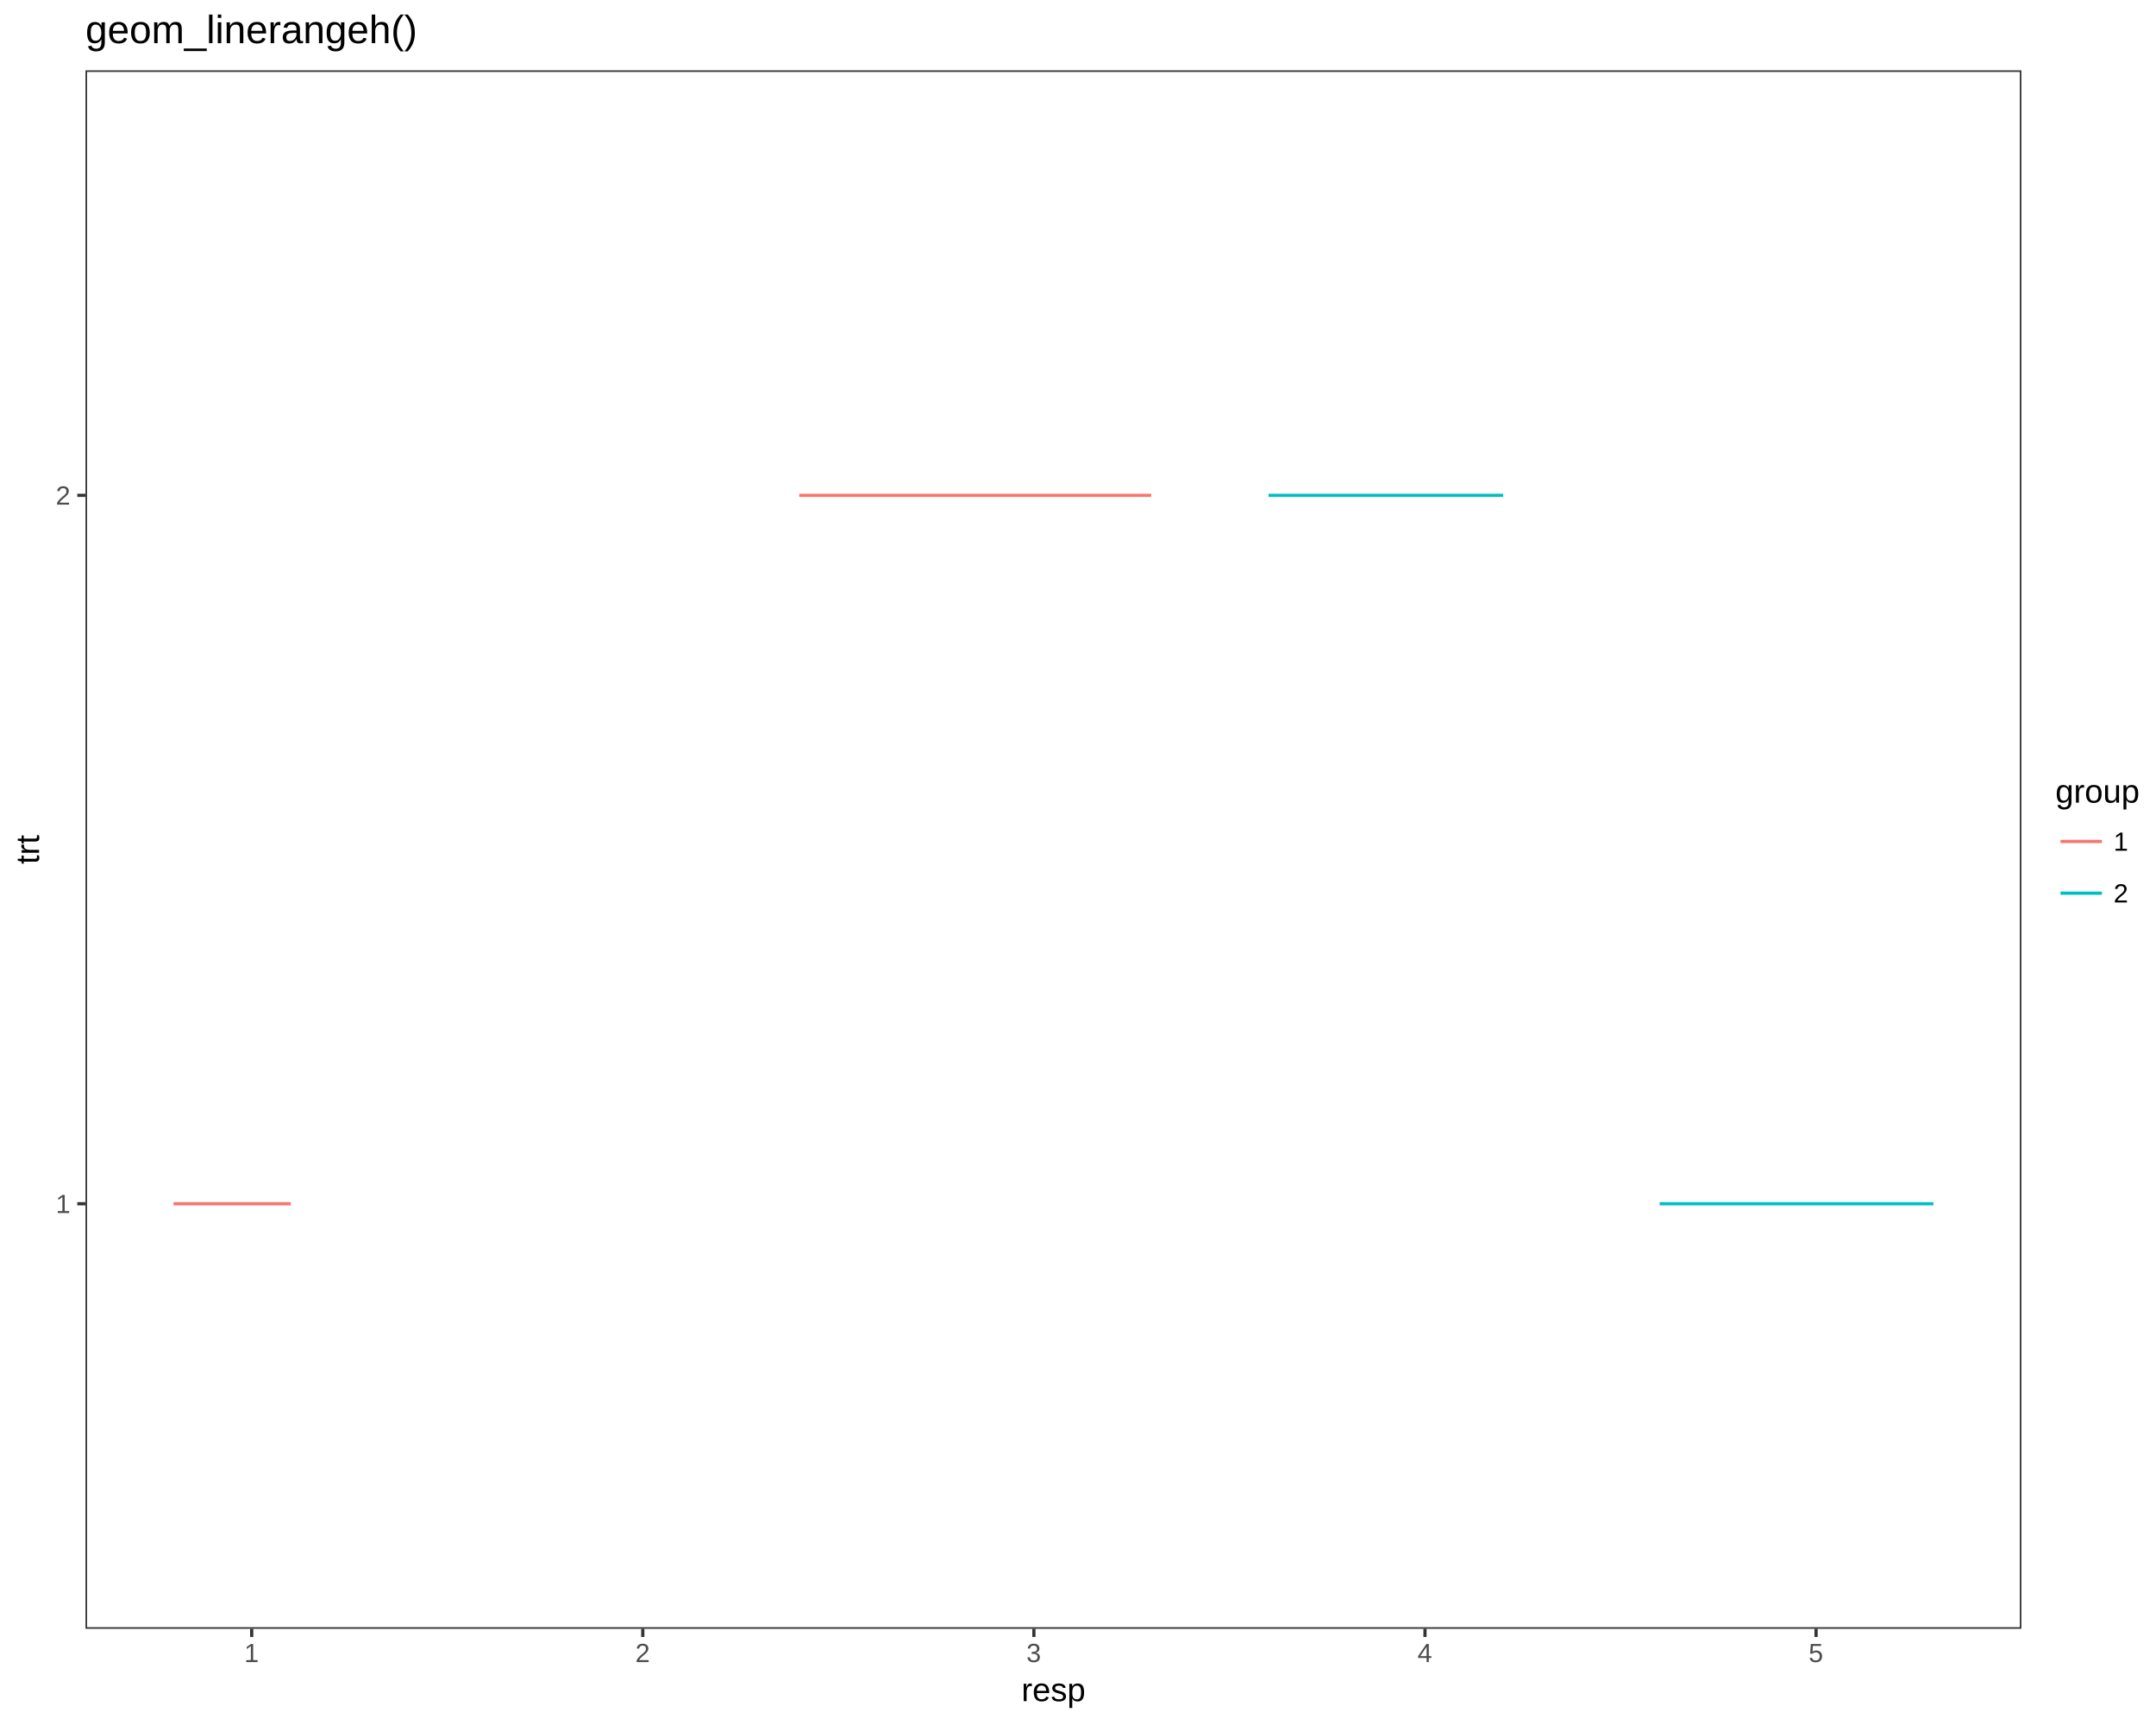
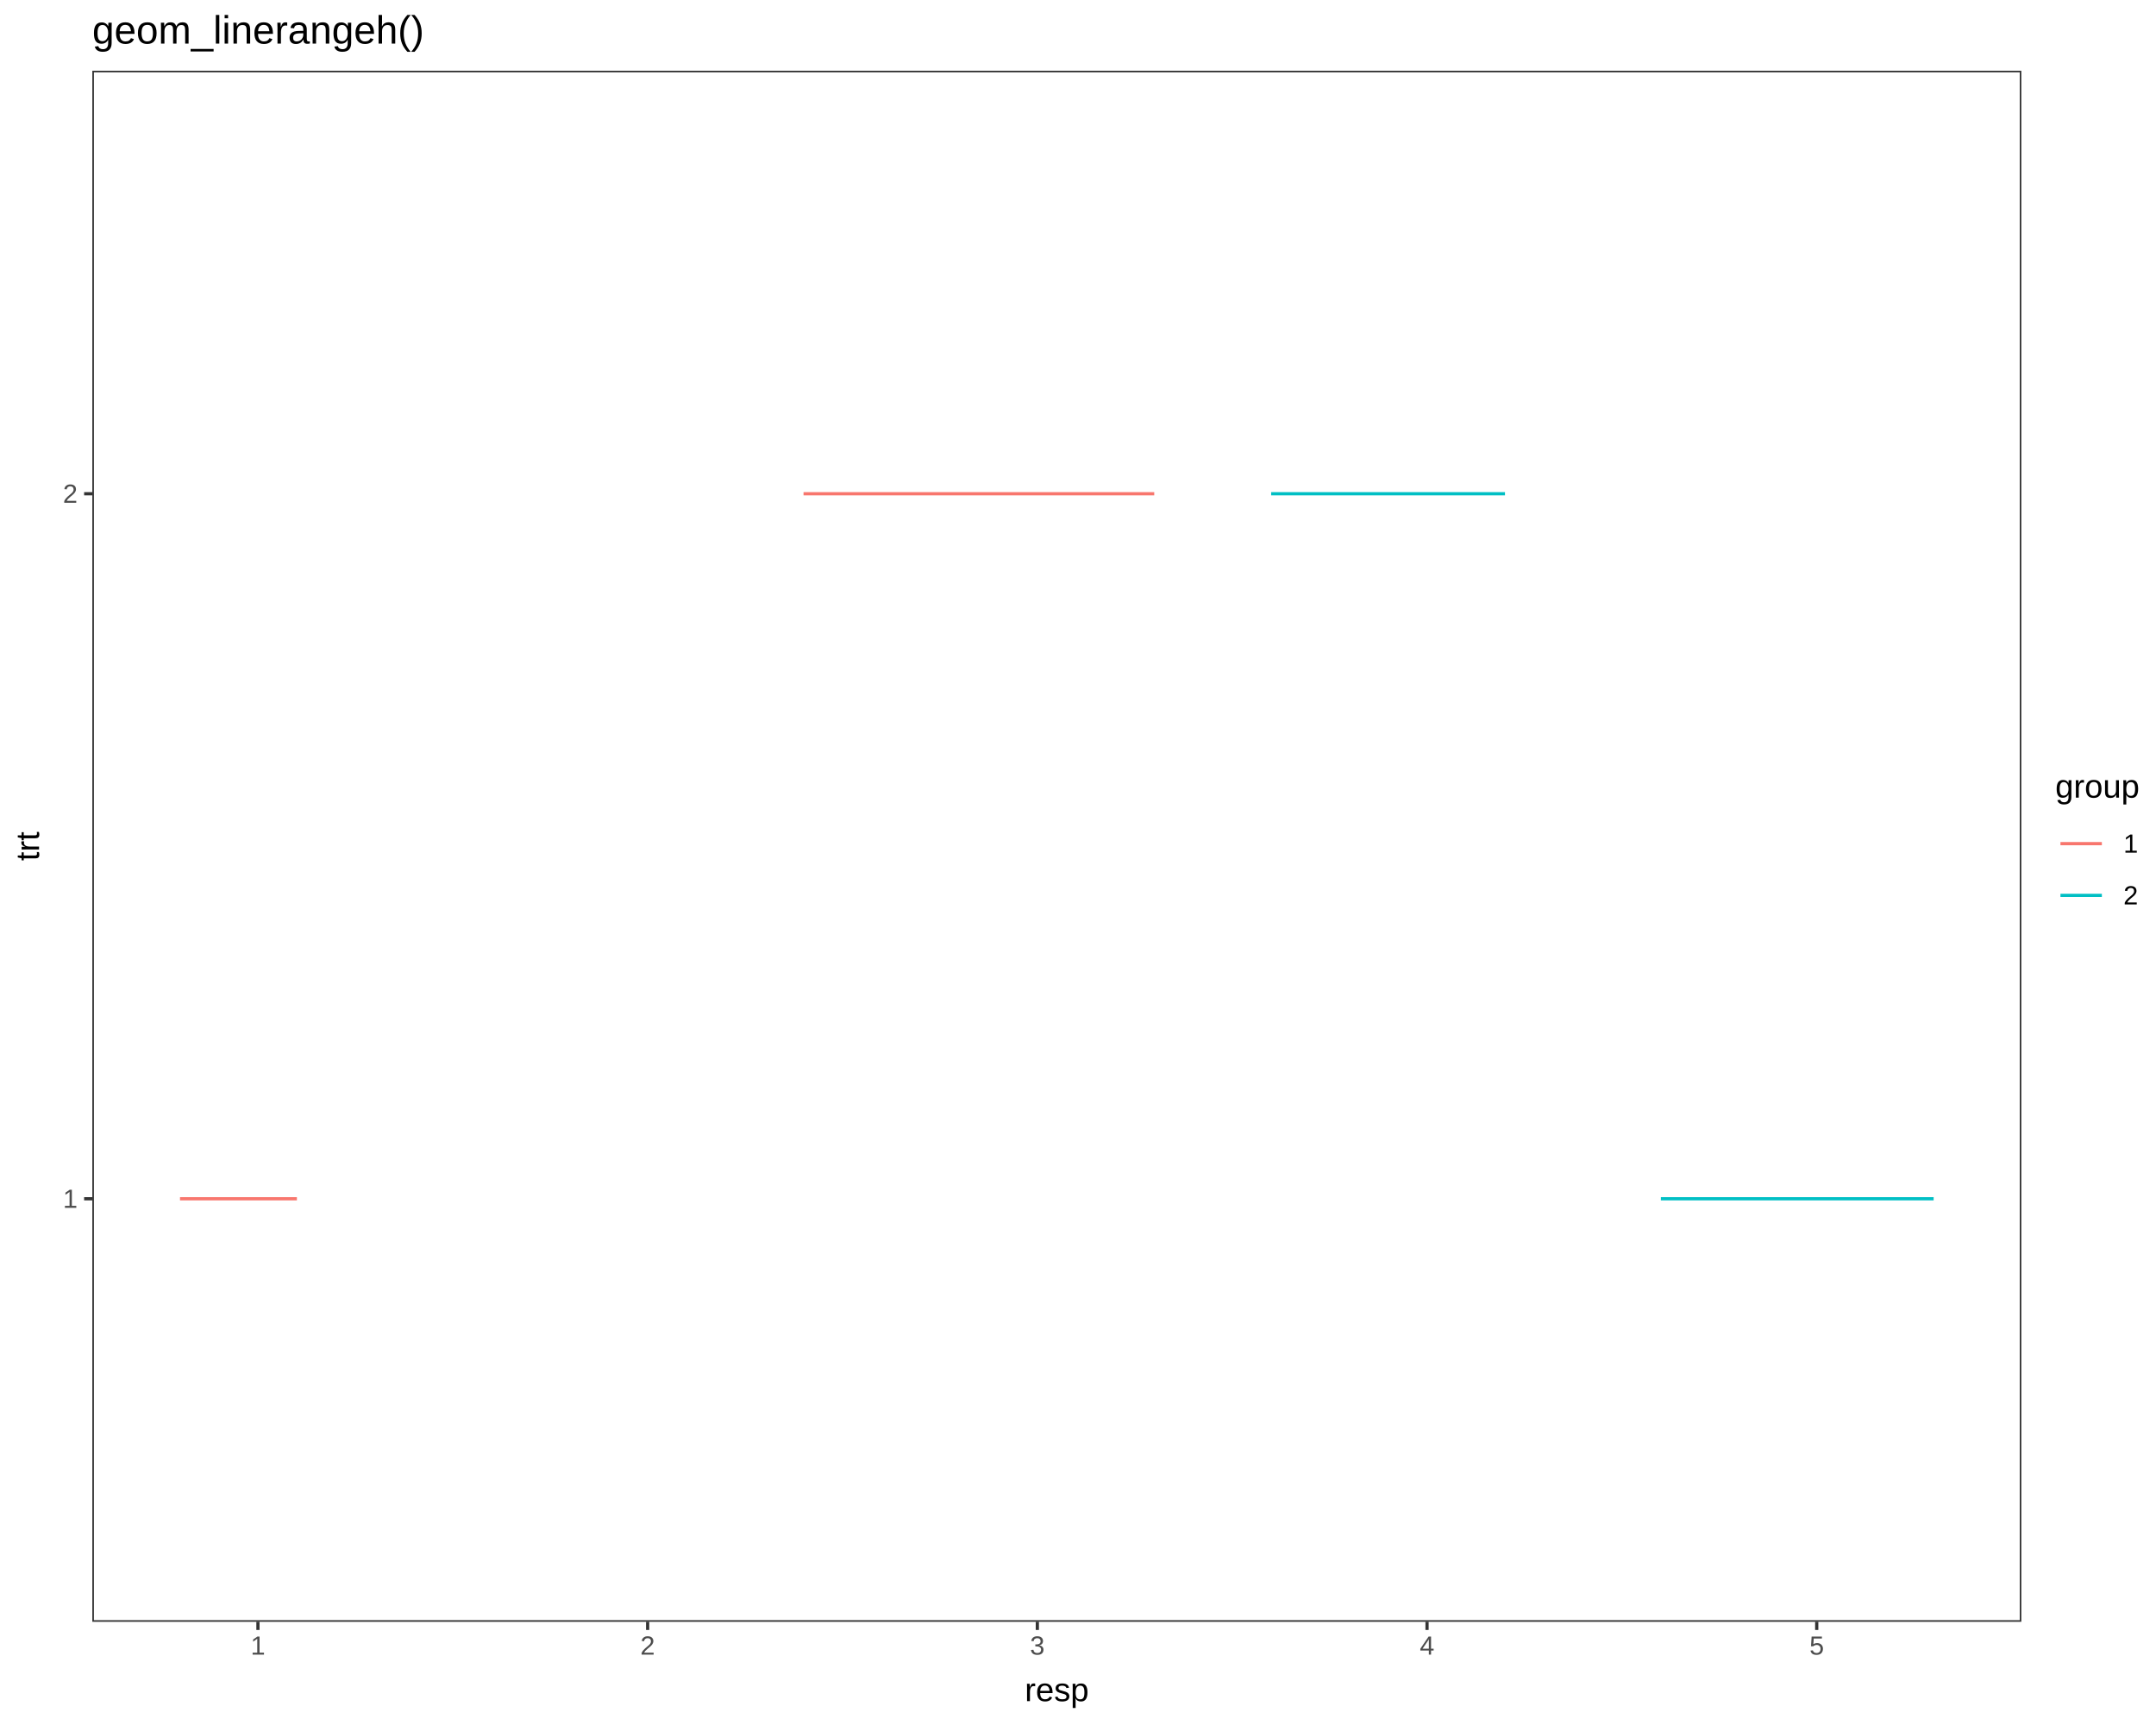
<svg xmlns="http://www.w3.org/2000/svg" viewBox="0 0 720.00 576.00">
  <defs>
    <style type="text/css">
-     line, polyline, path, rect, circle {
+     line, polyline, polygon, path, rect, circle {
      fill: none;
      stroke: #000000;
      stroke-linecap: round;
      stroke-linejoin: round;
      stroke-miterlimit: 10.00;
    }
  </style>
  </defs>
  <rect width="100%" height="100%" style="stroke: none; fill: #FFFFFF;" />
  <rect x="0.00" y="0.00" width="720.00" height="576.00" style="stroke-width: 1.07; stroke: #FFFFFF; fill: #FFFFFF;" />
  <defs>
-     <clipPath id="cpMjguNTUyfDY3NS4wNDh8NTQzLjg3NXwyMy40NzY3">
-       <rect x="28.55" y="23.48" width="646.50" height="520.40" />
+     <clipPath id="cpMzAuODN8Njc1LjAzfDU0MS41M3wyMy42Mg==">
+       <rect x="30.83" y="23.62" width="644.20" height="517.91" />
    </clipPath>
  </defs>
-   <rect x="28.55" y="23.48" width="646.50" height="520.40" style="stroke-width: 1.07; stroke: none; fill: #FFFFFF;" clip-path="url(#cpMjguNTUyfDY3NS4wNDh8NTQzLjg3NXwyMy40NzY3)" />
-   <line x1="57.94" y1="401.95" x2="97.12" y2="401.95" style="stroke-width: 1.07; stroke: #F8766D; stroke-linecap: butt;" clip-path="url(#cpMjguNTUyfDY3NS4wNDh8NTQzLjg3NXwyMy40NzY3)" />
-   <line x1="554.24" y1="401.95" x2="645.66" y2="401.95" style="stroke-width: 1.07; stroke: #00BFC4; stroke-linecap: butt;" clip-path="url(#cpMjguNTUyfDY3NS4wNDh8NTQzLjg3NXwyMy40NzY3)" />
-   <line x1="266.91" y1="165.40" x2="384.45" y2="165.40" style="stroke-width: 1.07; stroke: #F8766D; stroke-linecap: butt;" clip-path="url(#cpMjguNTUyfDY3NS4wNDh8NTQzLjg3NXwyMy40NzY3)" />
-   <line x1="423.63" y1="165.40" x2="502.00" y2="165.40" style="stroke-width: 1.07; stroke: #00BFC4; stroke-linecap: butt;" clip-path="url(#cpMjguNTUyfDY3NS4wNDh8NTQzLjg3NXwyMy40NzY3)" />
-   <rect x="28.55" y="23.48" width="646.50" height="520.40" style="stroke-width: 1.07; stroke: #333333;" clip-path="url(#cpMjguNTUyfDY3NS4wNDh8NTQzLjg3NXwyMy40NzY3)" />
+   <rect x="30.83" y="23.62" width="644.20" height="517.91" style="stroke-width: 1.07; stroke: none; fill: #FFFFFF;" clip-path="url(#cpMzAuODN8Njc1LjAzfDU0MS41M3wyMy42Mg==)" />
+   <line x1="60.11" y1="400.28" x2="99.15" y2="400.28" style="stroke-width: 1.07; stroke: #F8766D; stroke-linecap: butt;" clip-path="url(#cpMzAuODN8Njc1LjAzfDU0MS41M3wyMy42Mg==)" />
+   <line x1="554.65" y1="400.28" x2="645.74" y2="400.28" style="stroke-width: 1.07; stroke: #00BFC4; stroke-linecap: butt;" clip-path="url(#cpMzAuODN8Njc1LjAzfDU0MS41M3wyMy42Mg==)" />
+   <line x1="268.34" y1="164.87" x2="385.46" y2="164.87" style="stroke-width: 1.07; stroke: #F8766D; stroke-linecap: butt;" clip-path="url(#cpMzAuODN8Njc1LjAzfDU0MS41M3wyMy42Mg==)" />
+   <line x1="424.50" y1="164.87" x2="502.59" y2="164.87" style="stroke-width: 1.07; stroke: #00BFC4; stroke-linecap: butt;" clip-path="url(#cpMzAuODN8Njc1LjAzfDU0MS41M3wyMy42Mg==)" />
+   <rect x="30.83" y="23.62" width="644.20" height="517.91" style="stroke-width: 1.07; stroke: #333333;" clip-path="url(#cpMzAuODN8Njc1LjAzfDU0MS41M3wyMy42Mg==)" />
  <defs>
-     <clipPath id="cpMHw3MjB8NTc2fDA=">
+     <clipPath id="cpMC4wMHw3MjAuMDB8NTc2LjAwfDAuMDA=">
      <rect x="0.00" y="0.00" width="720.00" height="576.00" />
    </clipPath>
  </defs>
-   <g clip-path="url(#cpMHw3MjB8NTc2fDA=)">
-     <text x="18.62" y="405.04" style="font-size: 8.80px; fill: #4D4D4D; font-family: Liberation Sans;" textLength="5.01px" lengthAdjust="spacingAndGlyphs">1</text>
+   <g clip-path="url(#cpMC4wMHw3MjAuMDB8NTc2LjAwfDAuMDA=)">
+     <text x="21.01" y="403.31" style="font-size: 8.80px; fill: #4D4D4D; font-family: Liberation Sans;" textLength="4.89px" lengthAdjust="spacingAndGlyphs">1</text>
  </g>
-   <g clip-path="url(#cpMHw3MjB8NTc2fDA=)">
-     <text x="18.62" y="168.50" style="font-size: 8.80px; fill: #4D4D4D; font-family: Liberation Sans;" textLength="5.01px" lengthAdjust="spacingAndGlyphs">2</text>
+   <g clip-path="url(#cpMC4wMHw3MjAuMDB8NTc2LjAwfDAuMDA=)">
+     <text x="21.01" y="167.89" style="font-size: 8.80px; fill: #4D4D4D; font-family: Liberation Sans;" textLength="4.89px" lengthAdjust="spacingAndGlyphs">2</text>
  </g>
-   <polyline points="25.81,401.95 28.55,401.95 " style="stroke-width: 1.07; stroke: #333333; stroke-linecap: butt;" clip-path="url(#cpMHw3MjB8NTc2fDA=)" />
-   <polyline points="25.81,165.40 28.55,165.40 " style="stroke-width: 1.07; stroke: #333333; stroke-linecap: butt;" clip-path="url(#cpMHw3MjB8NTc2fDA=)" />
-   <polyline points="84.06,546.61 84.06,543.88 " style="stroke-width: 1.07; stroke: #333333; stroke-linecap: butt;" clip-path="url(#cpMHw3MjB8NTc2fDA=)" />
-   <polyline points="214.66,546.61 214.66,543.88 " style="stroke-width: 1.07; stroke: #333333; stroke-linecap: butt;" clip-path="url(#cpMHw3MjB8NTc2fDA=)" />
-   <polyline points="345.27,546.61 345.27,543.88 " style="stroke-width: 1.07; stroke: #333333; stroke-linecap: butt;" clip-path="url(#cpMHw3MjB8NTc2fDA=)" />
-   <polyline points="475.88,546.61 475.88,543.88 " style="stroke-width: 1.07; stroke: #333333; stroke-linecap: butt;" clip-path="url(#cpMHw3MjB8NTc2fDA=)" />
-   <polyline points="606.48,546.61 606.48,543.88 " style="stroke-width: 1.07; stroke: #333333; stroke-linecap: butt;" clip-path="url(#cpMHw3MjB8NTc2fDA=)" />
-   <g clip-path="url(#cpMHw3MjB8NTc2fDA=)">
-     <text x="81.56" y="554.99" style="font-size: 8.80px; fill: #4D4D4D; font-family: Liberation Sans;" textLength="5.01px" lengthAdjust="spacingAndGlyphs">1</text>
+   <polyline points="28.09,400.28 30.83,400.28 " style="stroke-width: 1.07; stroke: #333333; stroke-linecap: butt;" clip-path="url(#cpMC4wMHw3MjAuMDB8NTc2LjAwfDAuMDA=)" />
+   <polyline points="28.09,164.87 30.83,164.87 " style="stroke-width: 1.07; stroke: #333333; stroke-linecap: butt;" clip-path="url(#cpMC4wMHw3MjAuMDB8NTc2LjAwfDAuMDA=)" />
+   <polyline points="86.14,544.27 86.14,541.53 " style="stroke-width: 1.07; stroke: #333333; stroke-linecap: butt;" clip-path="url(#cpMC4wMHw3MjAuMDB8NTc2LjAwfDAuMDA=)" />
+   <polyline points="216.28,544.27 216.28,541.53 " style="stroke-width: 1.07; stroke: #333333; stroke-linecap: butt;" clip-path="url(#cpMC4wMHw3MjAuMDB8NTc2LjAwfDAuMDA=)" />
+   <polyline points="346.42,544.27 346.42,541.53 " style="stroke-width: 1.07; stroke: #333333; stroke-linecap: butt;" clip-path="url(#cpMC4wMHw3MjAuMDB8NTc2LjAwfDAuMDA=)" />
+   <polyline points="476.56,544.27 476.56,541.53 " style="stroke-width: 1.07; stroke: #333333; stroke-linecap: butt;" clip-path="url(#cpMC4wMHw3MjAuMDB8NTc2LjAwfDAuMDA=)" />
+   <polyline points="606.70,544.27 606.70,541.53 " style="stroke-width: 1.07; stroke: #333333; stroke-linecap: butt;" clip-path="url(#cpMC4wMHw3MjAuMDB8NTc2LjAwfDAuMDA=)" />
+   <g clip-path="url(#cpMC4wMHw3MjAuMDB8NTc2LjAwfDAuMDA=)">
+     <text x="83.69" y="552.51" style="font-size: 8.80px; fill: #4D4D4D; font-family: Liberation Sans;" textLength="4.89px" lengthAdjust="spacingAndGlyphs">1</text>
  </g>
-   <g clip-path="url(#cpMHw3MjB8NTc2fDA=)">
-     <text x="212.16" y="554.99" style="font-size: 8.80px; fill: #4D4D4D; font-family: Liberation Sans;" textLength="5.01px" lengthAdjust="spacingAndGlyphs">2</text>
+   <g clip-path="url(#cpMC4wMHw3MjAuMDB8NTc2LjAwfDAuMDA=)">
+     <text x="213.83" y="552.51" style="font-size: 8.80px; fill: #4D4D4D; font-family: Liberation Sans;" textLength="4.89px" lengthAdjust="spacingAndGlyphs">2</text>
  </g>
-   <g clip-path="url(#cpMHw3MjB8NTc2fDA=)">
-     <text x="342.77" y="554.99" style="font-size: 8.80px; fill: #4D4D4D; font-family: Liberation Sans;" textLength="5.01px" lengthAdjust="spacingAndGlyphs">3</text>
+   <g clip-path="url(#cpMC4wMHw3MjAuMDB8NTc2LjAwfDAuMDA=)">
+     <text x="343.97" y="552.51" style="font-size: 8.80px; fill: #4D4D4D; font-family: Liberation Sans;" textLength="4.89px" lengthAdjust="spacingAndGlyphs">3</text>
  </g>
-   <g clip-path="url(#cpMHw3MjB8NTc2fDA=)">
-     <text x="473.37" y="554.99" style="font-size: 8.80px; fill: #4D4D4D; font-family: Liberation Sans;" textLength="5.01px" lengthAdjust="spacingAndGlyphs">4</text>
+   <g clip-path="url(#cpMC4wMHw3MjAuMDB8NTc2LjAwfDAuMDA=)">
+     <text x="474.12" y="552.51" style="font-size: 8.80px; fill: #4D4D4D; font-family: Liberation Sans;" textLength="4.89px" lengthAdjust="spacingAndGlyphs">4</text>
  </g>
-   <g clip-path="url(#cpMHw3MjB8NTc2fDA=)">
-     <text x="603.98" y="554.99" style="font-size: 8.80px; fill: #4D4D4D; font-family: Liberation Sans;" textLength="5.01px" lengthAdjust="spacingAndGlyphs">5</text>
+   <g clip-path="url(#cpMC4wMHw3MjAuMDB8NTc2LjAwfDAuMDA=)">
+     <text x="604.26" y="552.51" style="font-size: 8.80px; fill: #4D4D4D; font-family: Liberation Sans;" textLength="4.89px" lengthAdjust="spacingAndGlyphs">5</text>
  </g>
-   <g clip-path="url(#cpMHw3MjB8NTc2fDA=)">
-     <text x="341.10" y="568.04" style="font-size: 11.00px; font-family: Liberation Sans;" textLength="21.40px" lengthAdjust="spacingAndGlyphs">resp</text>
+   <g clip-path="url(#cpMC4wMHw3MjAuMDB8NTc2LjAwfDAuMDA=)">
+     <text x="342.22" y="568.04" style="font-size: 11.00px; font-family: Liberation Sans;" textLength="21.41px" lengthAdjust="spacingAndGlyphs">resp</text>
  </g>
-   <g clip-path="url(#cpMHw3MjB8NTc2fDA=)">
-     <text transform="translate(13.04,288.56) rotate(-90)" style="font-size: 11.00px; font-family: Liberation Sans;" textLength="9.78px" lengthAdjust="spacingAndGlyphs">trt</text>
+   <g clip-path="url(#cpMC4wMHw3MjAuMDB8NTc2LjAwfDAuMDA=)">
+     <text transform="translate(13.04,287.47) rotate(-90)" style="font-size: 11.00px; font-family: Liberation Sans;" textLength="9.78px" lengthAdjust="spacingAndGlyphs">trt</text>
  </g>
-   <rect x="686.39" y="260.45" width="28.13" height="46.44" style="stroke-width: 1.07; stroke: none; fill: #FFFFFF;" clip-path="url(#cpMHw3MjB8NTc2fDA=)" />
-   <g clip-path="url(#cpMHw3MjB8NTc2fDA=)">
-     <text x="686.39" y="268.02" style="font-size: 11.00px; font-family: Liberation Sans;" textLength="28.13px" lengthAdjust="spacingAndGlyphs">group</text>
+   <rect x="686.36" y="257.53" width="28.16" height="50.09" style="stroke-width: 1.07; stroke: none; fill: #FFFFFF;" clip-path="url(#cpMC4wMHw3MjAuMDB8NTc2LjAwfDAuMDA=)" />
+   <g clip-path="url(#cpMC4wMHw3MjAuMDB8NTc2LjAwfDAuMDA=)">
+     <text x="686.36" y="266.34" style="font-size: 11.00px; font-family: Liberation Sans;" textLength="28.16px" lengthAdjust="spacingAndGlyphs">group</text>
  </g>
-   <rect x="686.39" y="272.34" width="17.28" height="17.28" style="stroke-width: 1.07; stroke: none; fill: #FFFFFF;" clip-path="url(#cpMHw3MjB8NTc2fDA=)" />
-   <line x1="688.11" y1="280.98" x2="701.94" y2="280.98" style="stroke-width: 1.07; stroke: #F8766D; stroke-linecap: butt;" clip-path="url(#cpMHw3MjB8NTc2fDA=)" />
-   <rect x="686.39" y="289.62" width="17.28" height="17.28" style="stroke-width: 1.07; stroke: none; fill: #FFFFFF;" clip-path="url(#cpMHw3MjB8NTc2fDA=)" />
-   <line x1="688.11" y1="298.26" x2="701.94" y2="298.26" style="stroke-width: 1.07; stroke: #00BFC4; stroke-linecap: butt;" clip-path="url(#cpMHw3MjB8NTc2fDA=)" />
-   <g clip-path="url(#cpMHw3MjB8NTc2fDA=)">
-     <text x="705.83" y="284.07" style="font-size: 8.80px; font-family: Liberation Sans;" textLength="5.01px" lengthAdjust="spacingAndGlyphs">1</text>
+   <rect x="686.36" y="273.06" width="17.28" height="17.28" style="stroke-width: 1.07; stroke: none; fill: #FFFFFF;" clip-path="url(#cpMC4wMHw3MjAuMDB8NTc2LjAwfDAuMDA=)" />
+   <line x1="688.09" y1="281.70" x2="701.92" y2="281.70" style="stroke-width: 1.07; stroke: #F8766D; stroke-linecap: butt;" clip-path="url(#cpMC4wMHw3MjAuMDB8NTc2LjAwfDAuMDA=)" />
+   <rect x="686.36" y="290.34" width="17.28" height="17.28" style="stroke-width: 1.07; stroke: none; fill: #FFFFFF;" clip-path="url(#cpMC4wMHw3MjAuMDB8NTc2LjAwfDAuMDA=)" />
+   <line x1="688.09" y1="298.98" x2="701.92" y2="298.98" style="stroke-width: 1.07; stroke: #00BFC4; stroke-linecap: butt;" clip-path="url(#cpMC4wMHw3MjAuMDB8NTc2LjAwfDAuMDA=)" />
+   <g clip-path="url(#cpMC4wMHw3MjAuMDB8NTc2LjAwfDAuMDA=)">
+     <text x="709.12" y="284.72" style="font-size: 8.80px; font-family: Liberation Sans;" textLength="4.89px" lengthAdjust="spacingAndGlyphs">1</text>
  </g>
-   <g clip-path="url(#cpMHw3MjB8NTc2fDA=)">
-     <text x="705.83" y="301.35" style="font-size: 8.80px; font-family: Liberation Sans;" textLength="5.01px" lengthAdjust="spacingAndGlyphs">2</text>
+   <g clip-path="url(#cpMC4wMHw3MjAuMDB8NTc2LjAwfDAuMDA=)">
+     <text x="709.12" y="302.00" style="font-size: 8.80px; font-family: Liberation Sans;" textLength="4.89px" lengthAdjust="spacingAndGlyphs">2</text>
  </g>
-   <g clip-path="url(#cpMHw3MjB8NTc2fDA=)">
-     <text x="28.55" y="14.42" style="font-size: 13.20px; font-family: Liberation Sans;" textLength="109.12px" lengthAdjust="spacingAndGlyphs">geom_linerangeh()</text>
+   <g clip-path="url(#cpMC4wMHw3MjAuMDB8NTc2LjAwfDAuMDA=)">
+     <text x="30.83" y="14.56" style="font-size: 13.20px; font-family: Liberation Sans;" textLength="110.64px" lengthAdjust="spacingAndGlyphs">geom_linerangeh()</text>
  </g>
</svg>
